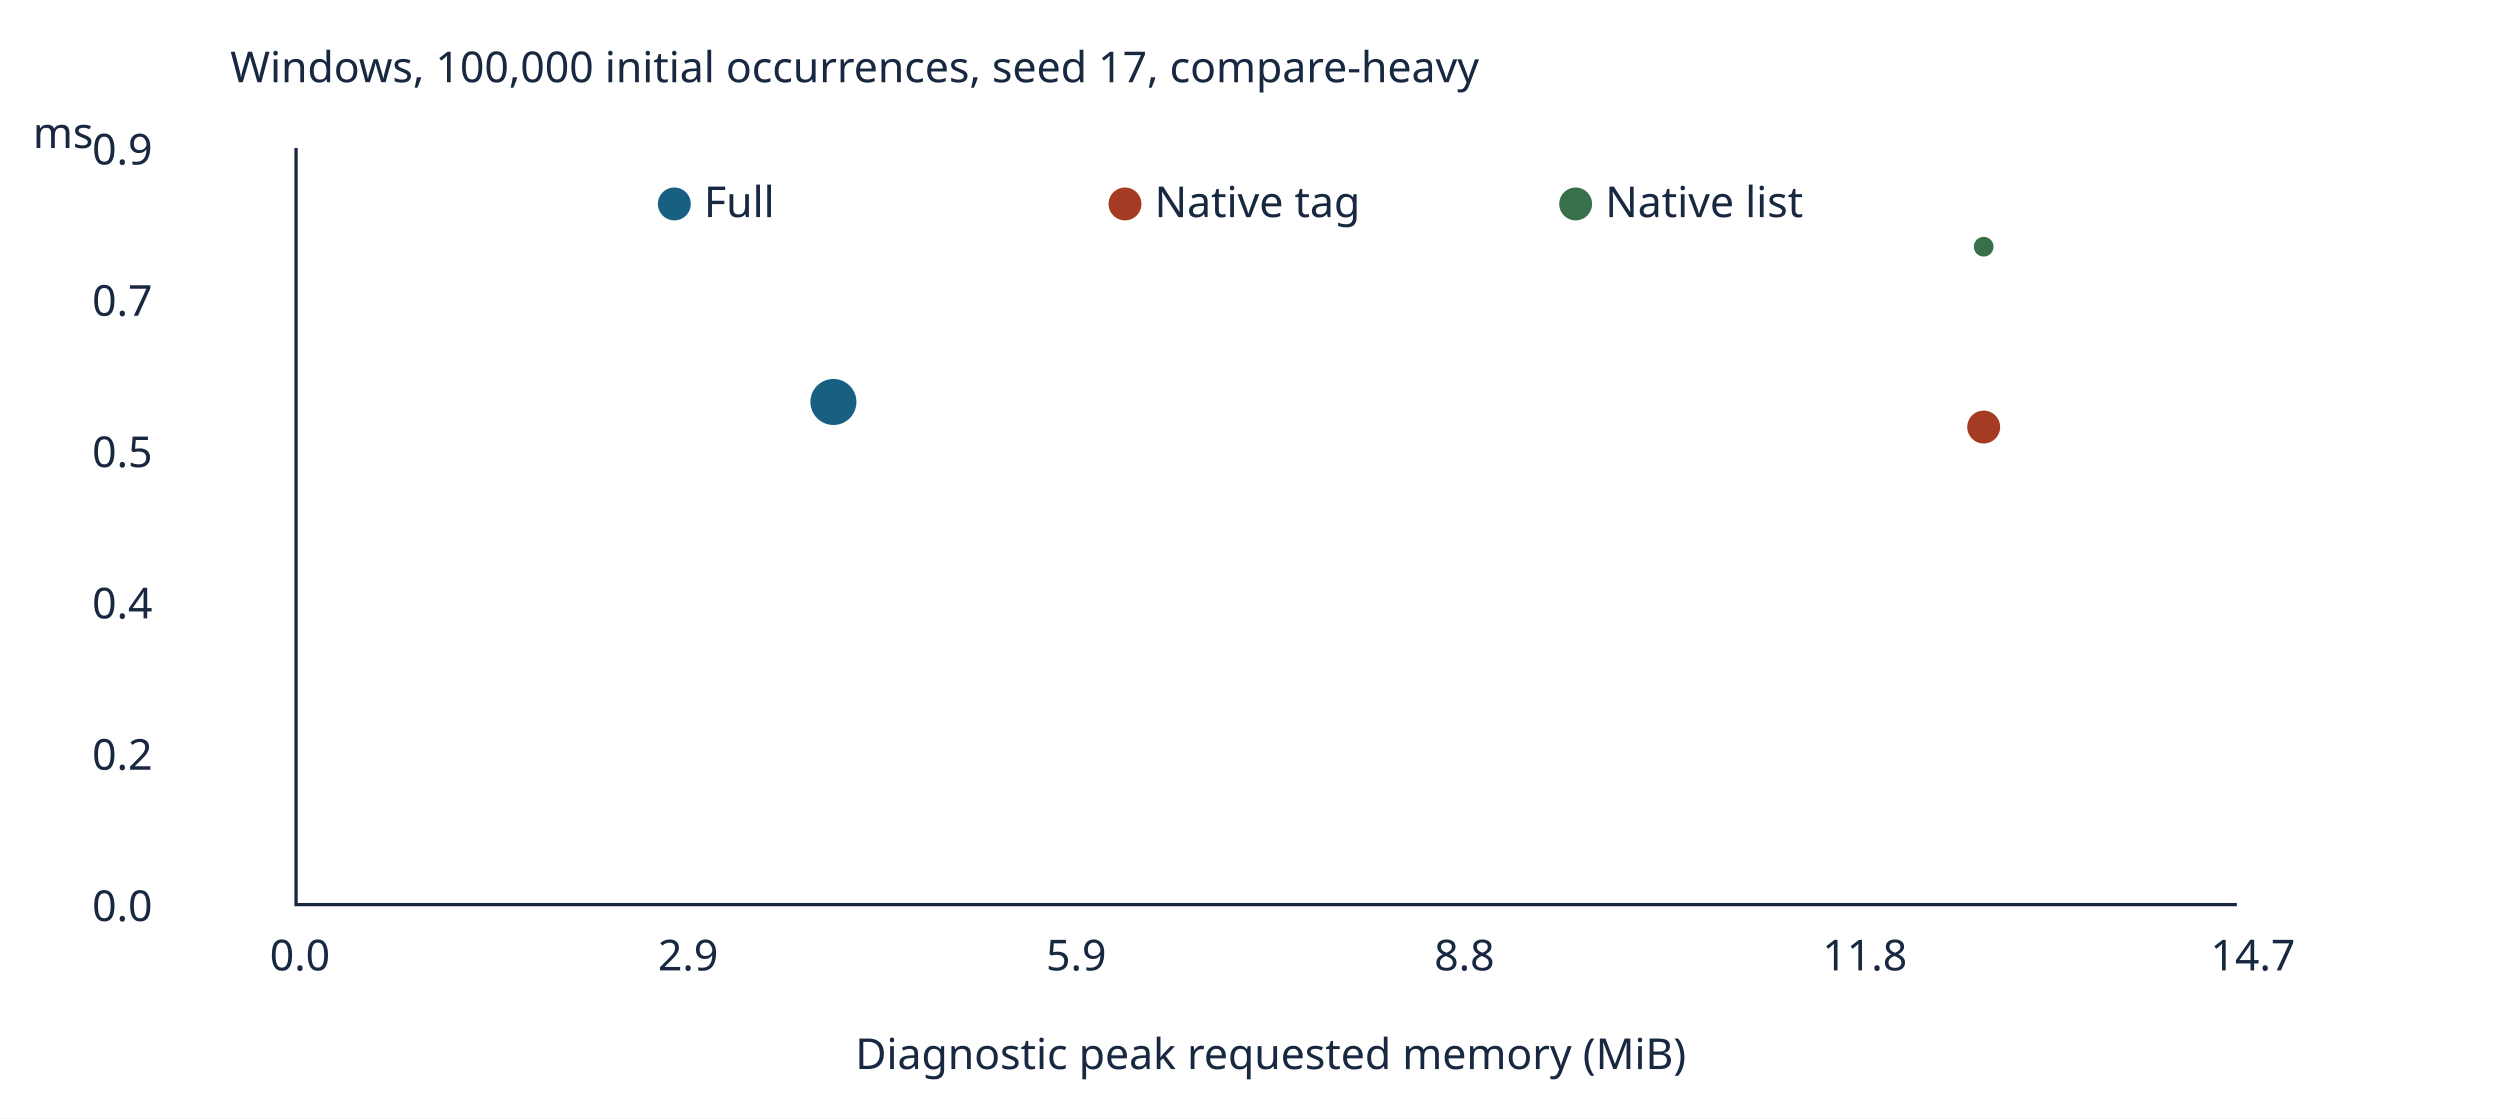
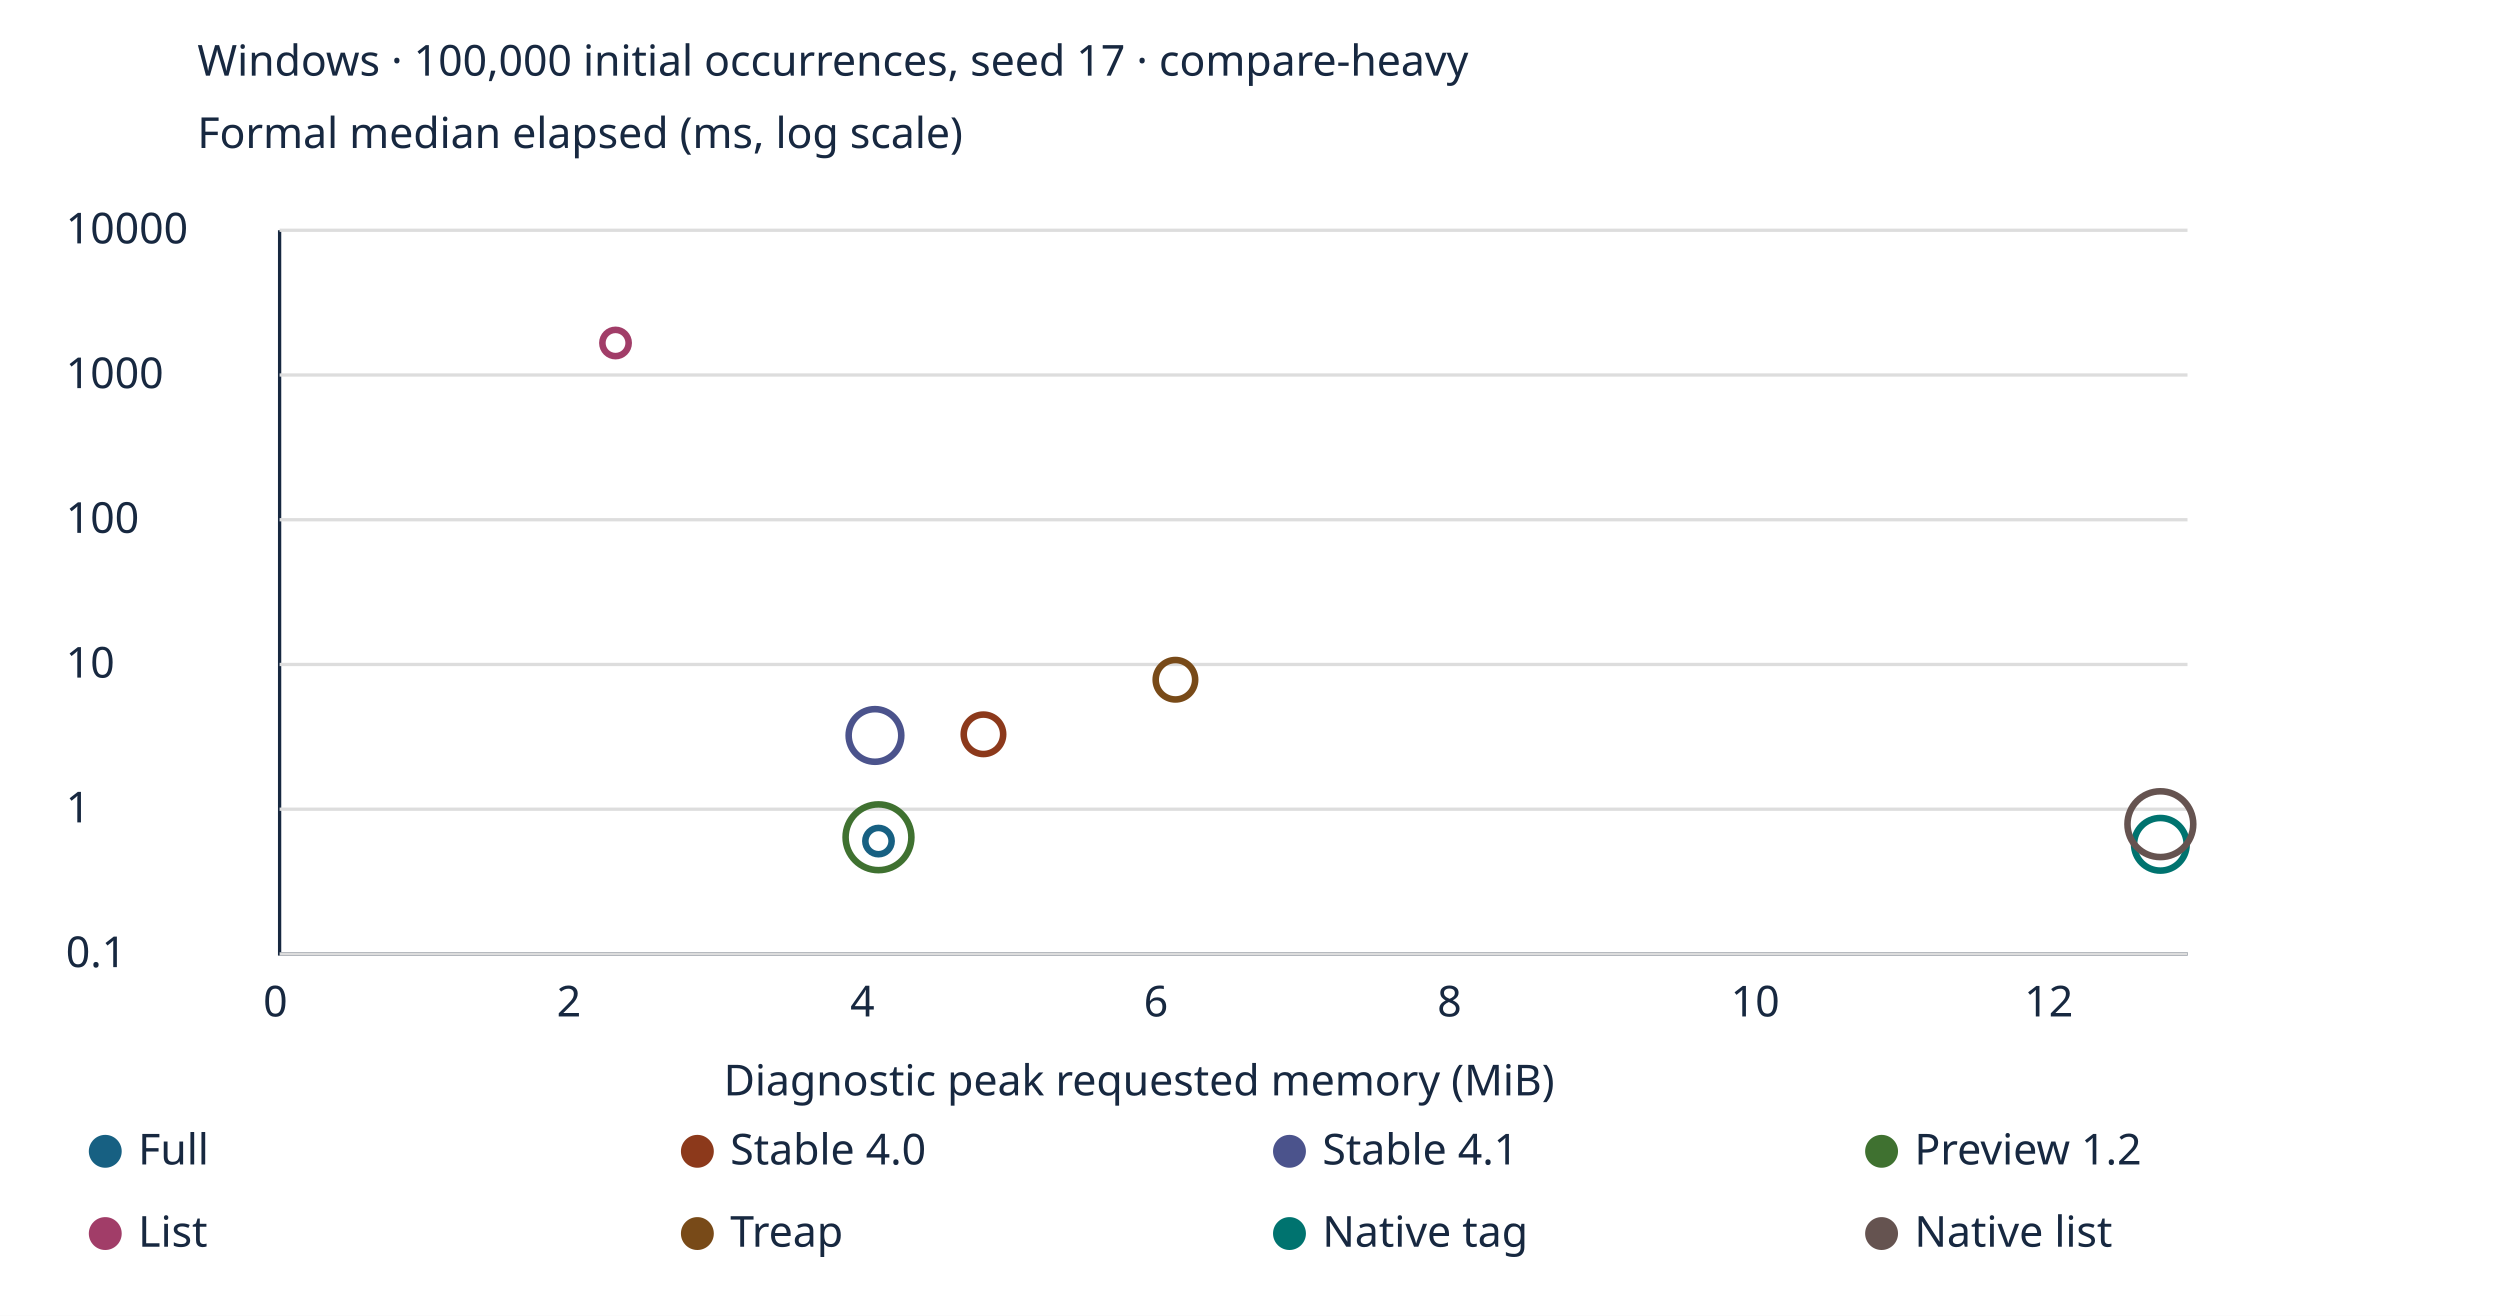
- <svg xmlns="http://www.w3.org/2000/svg" viewBox="0 0 760 340" role="img">
+ <svg xmlns="http://www.w3.org/2000/svg" viewBox="0 0 760 400" role="img">
  <rect width="100%" height="100%" fill="white" />
  <g font-family="sans-serif" font-size="13" fill="#172840">
-     <text x="70" y="25">Windows, 100,000 initial occurrences, seed 17, compare-heavy</text>
-     <path d="M90 45v230h590" fill="none" stroke="#172840" />
-     <text x="82" y="295">0.0</text>
-     <text x="28" y="280">0.0</text>
-     <text x="200" y="295">2.9</text>
-     <text x="28" y="234">0.2</text>
-     <text x="318" y="295">5.9</text>
-     <text x="28" y="188">0.4</text>
-     <text x="436" y="295">8.8</text>
-     <text x="28" y="142">0.5</text>
-     <text x="554" y="295">11.8</text>
-     <text x="28" y="96">0.7</text>
-     <text x="672" y="295">14.7</text>
-     <text x="28" y="50">0.9</text>
-     <text x="260" y="325">Diagnostic peak requested memory (MiB)</text>
-     <text x="10" y="45">ms</text>
-     <circle cx="253.36" cy="122.20" r="7" fill="#176082" />
-     <circle cx="205" cy="62" r="5" fill="#176082" />
-     <text x="214" y="66">Full</text>
-     <circle cx="603.04" cy="129.82" r="5" fill="#a53b23" />
-     <circle cx="342" cy="62" r="5" fill="#a53b23" />
-     <text x="351" y="66">Native tag</text>
-     <circle cx="603.04" cy="75.00" r="3" fill="#37704b" />
-     <circle cx="479" cy="62" r="5" fill="#37704b" />
-     <text x="488" y="66">Native list</text>
+     <text x="60" y="23">Windows · 100,000 initial occurrences, seed 17 · compare-heavy</text>
+     <text x="60" y="45">Formal median elapsed (ms, log scale)</text>
+     <path d="M85 70v220h580" fill="none" stroke="#172840" />
+     <text x="20" y="294.0">0.1</text>
+     <path d="M85 290.0h580" stroke="#ddd" />
+     <text x="20" y="250.0">1</text>
+     <path d="M85 246.0h580" stroke="#ddd" />
+     <text x="20" y="206.0">10</text>
+     <path d="M85 202.0h580" stroke="#ddd" />
+     <text x="20" y="162.0">100</text>
+     <path d="M85 158.0h580" stroke="#ddd" />
+     <text x="20" y="118.0">1000</text>
+     <path d="M85 114.0h580" stroke="#ddd" />
+     <text x="20" y="74.0">10000</text>
+     <path d="M85 70.0h580" stroke="#ddd" />
+     <text x="80.0" y="309">0</text>
+     <text x="169.231" y="309">2</text>
+     <text x="258.462" y="309">4</text>
+     <text x="347.692" y="309">6</text>
+     <text x="436.923" y="309">8</text>
+     <text x="526.154" y="309">10</text>
+     <text x="615.385" y="309">12</text>
+     <text x="220" y="333">Diagnostic peak requested memory (MiB)</text>
+     <circle cx="267.06" cy="255.69" r="4" fill="none" stroke="#176082" stroke-width="2" />
+     <circle cx="32" cy="350" r="5" fill="#176082" />
+     <text x="42" y="354">Full</text>
+     <circle cx="298.97" cy="223.23" r="6" fill="none" stroke="#8c391b" stroke-width="2" />
+     <circle cx="212" cy="350" r="5" fill="#8c391b" />
+     <text x="222" y="354">Stable 4.0</text>
+     <circle cx="265.99" cy="223.58" r="8" fill="none" stroke="#4b538c" stroke-width="2" />
+     <circle cx="392" cy="350" r="5" fill="#4b538c" />
+     <text x="402" y="354">Stable 4.1</text>
+     <circle cx="267.06" cy="254.53" r="10" fill="none" stroke="#3f7130" stroke-width="2" />
+     <circle cx="572" cy="350" r="5" fill="#3f7130" />
+     <text x="582" y="354">Preview 1.2</text>
+     <circle cx="187.12" cy="104.27" r="4" fill="none" stroke="#a13d68" stroke-width="2" />
+     <circle cx="32" cy="375" r="5" fill="#a13d68" />
+     <text x="42" y="379">List</text>
+     <circle cx="357.33" cy="206.64" r="6" fill="none" stroke="#784a18" stroke-width="2" />
+     <circle cx="212" cy="375" r="5" fill="#784a18" />
+     <text x="222" y="379">Treap</text>
+     <circle cx="656.75" cy="256.67" r="8" fill="none" stroke="#00736f" stroke-width="2" />
+     <circle cx="392" cy="375" r="5" fill="#00736f" />
+     <text x="402" y="379">Native tag</text>
+     <circle cx="656.75" cy="250.55" r="10" fill="none" stroke="#655350" stroke-width="2" />
+     <circle cx="572" cy="375" r="5" fill="#655350" />
+     <text x="582" y="379">Native list</text>
  </g>
</svg>
